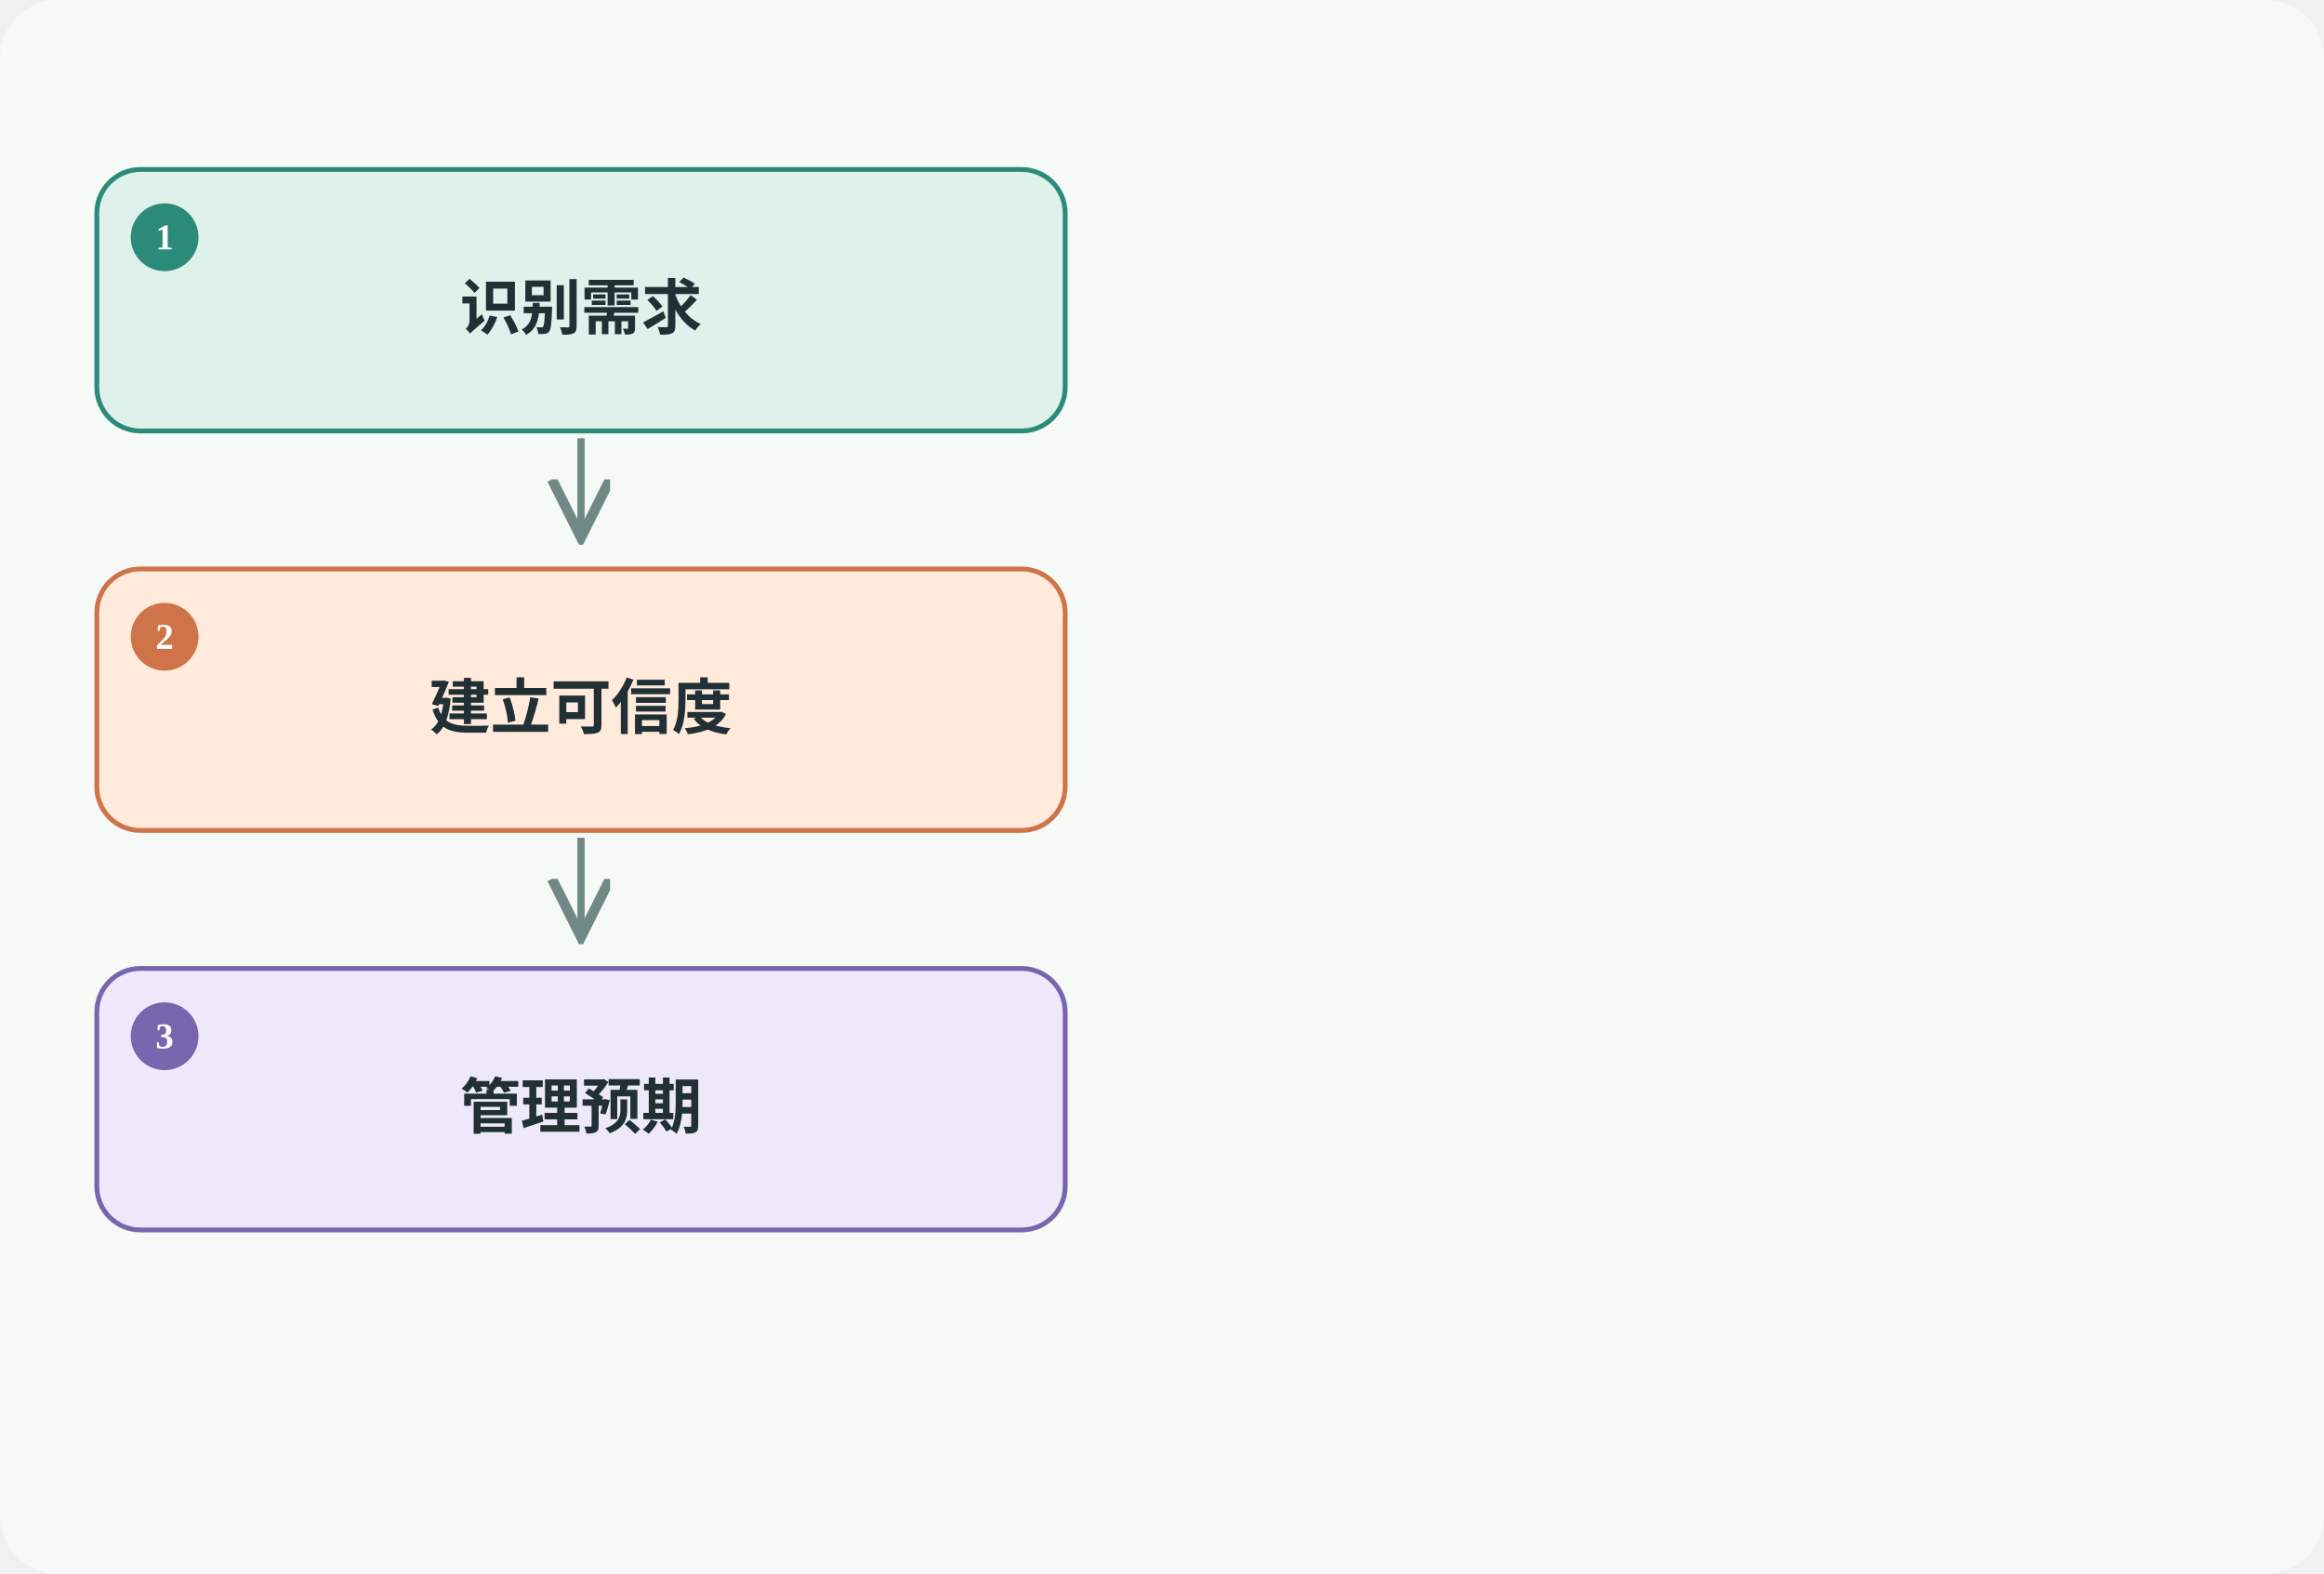
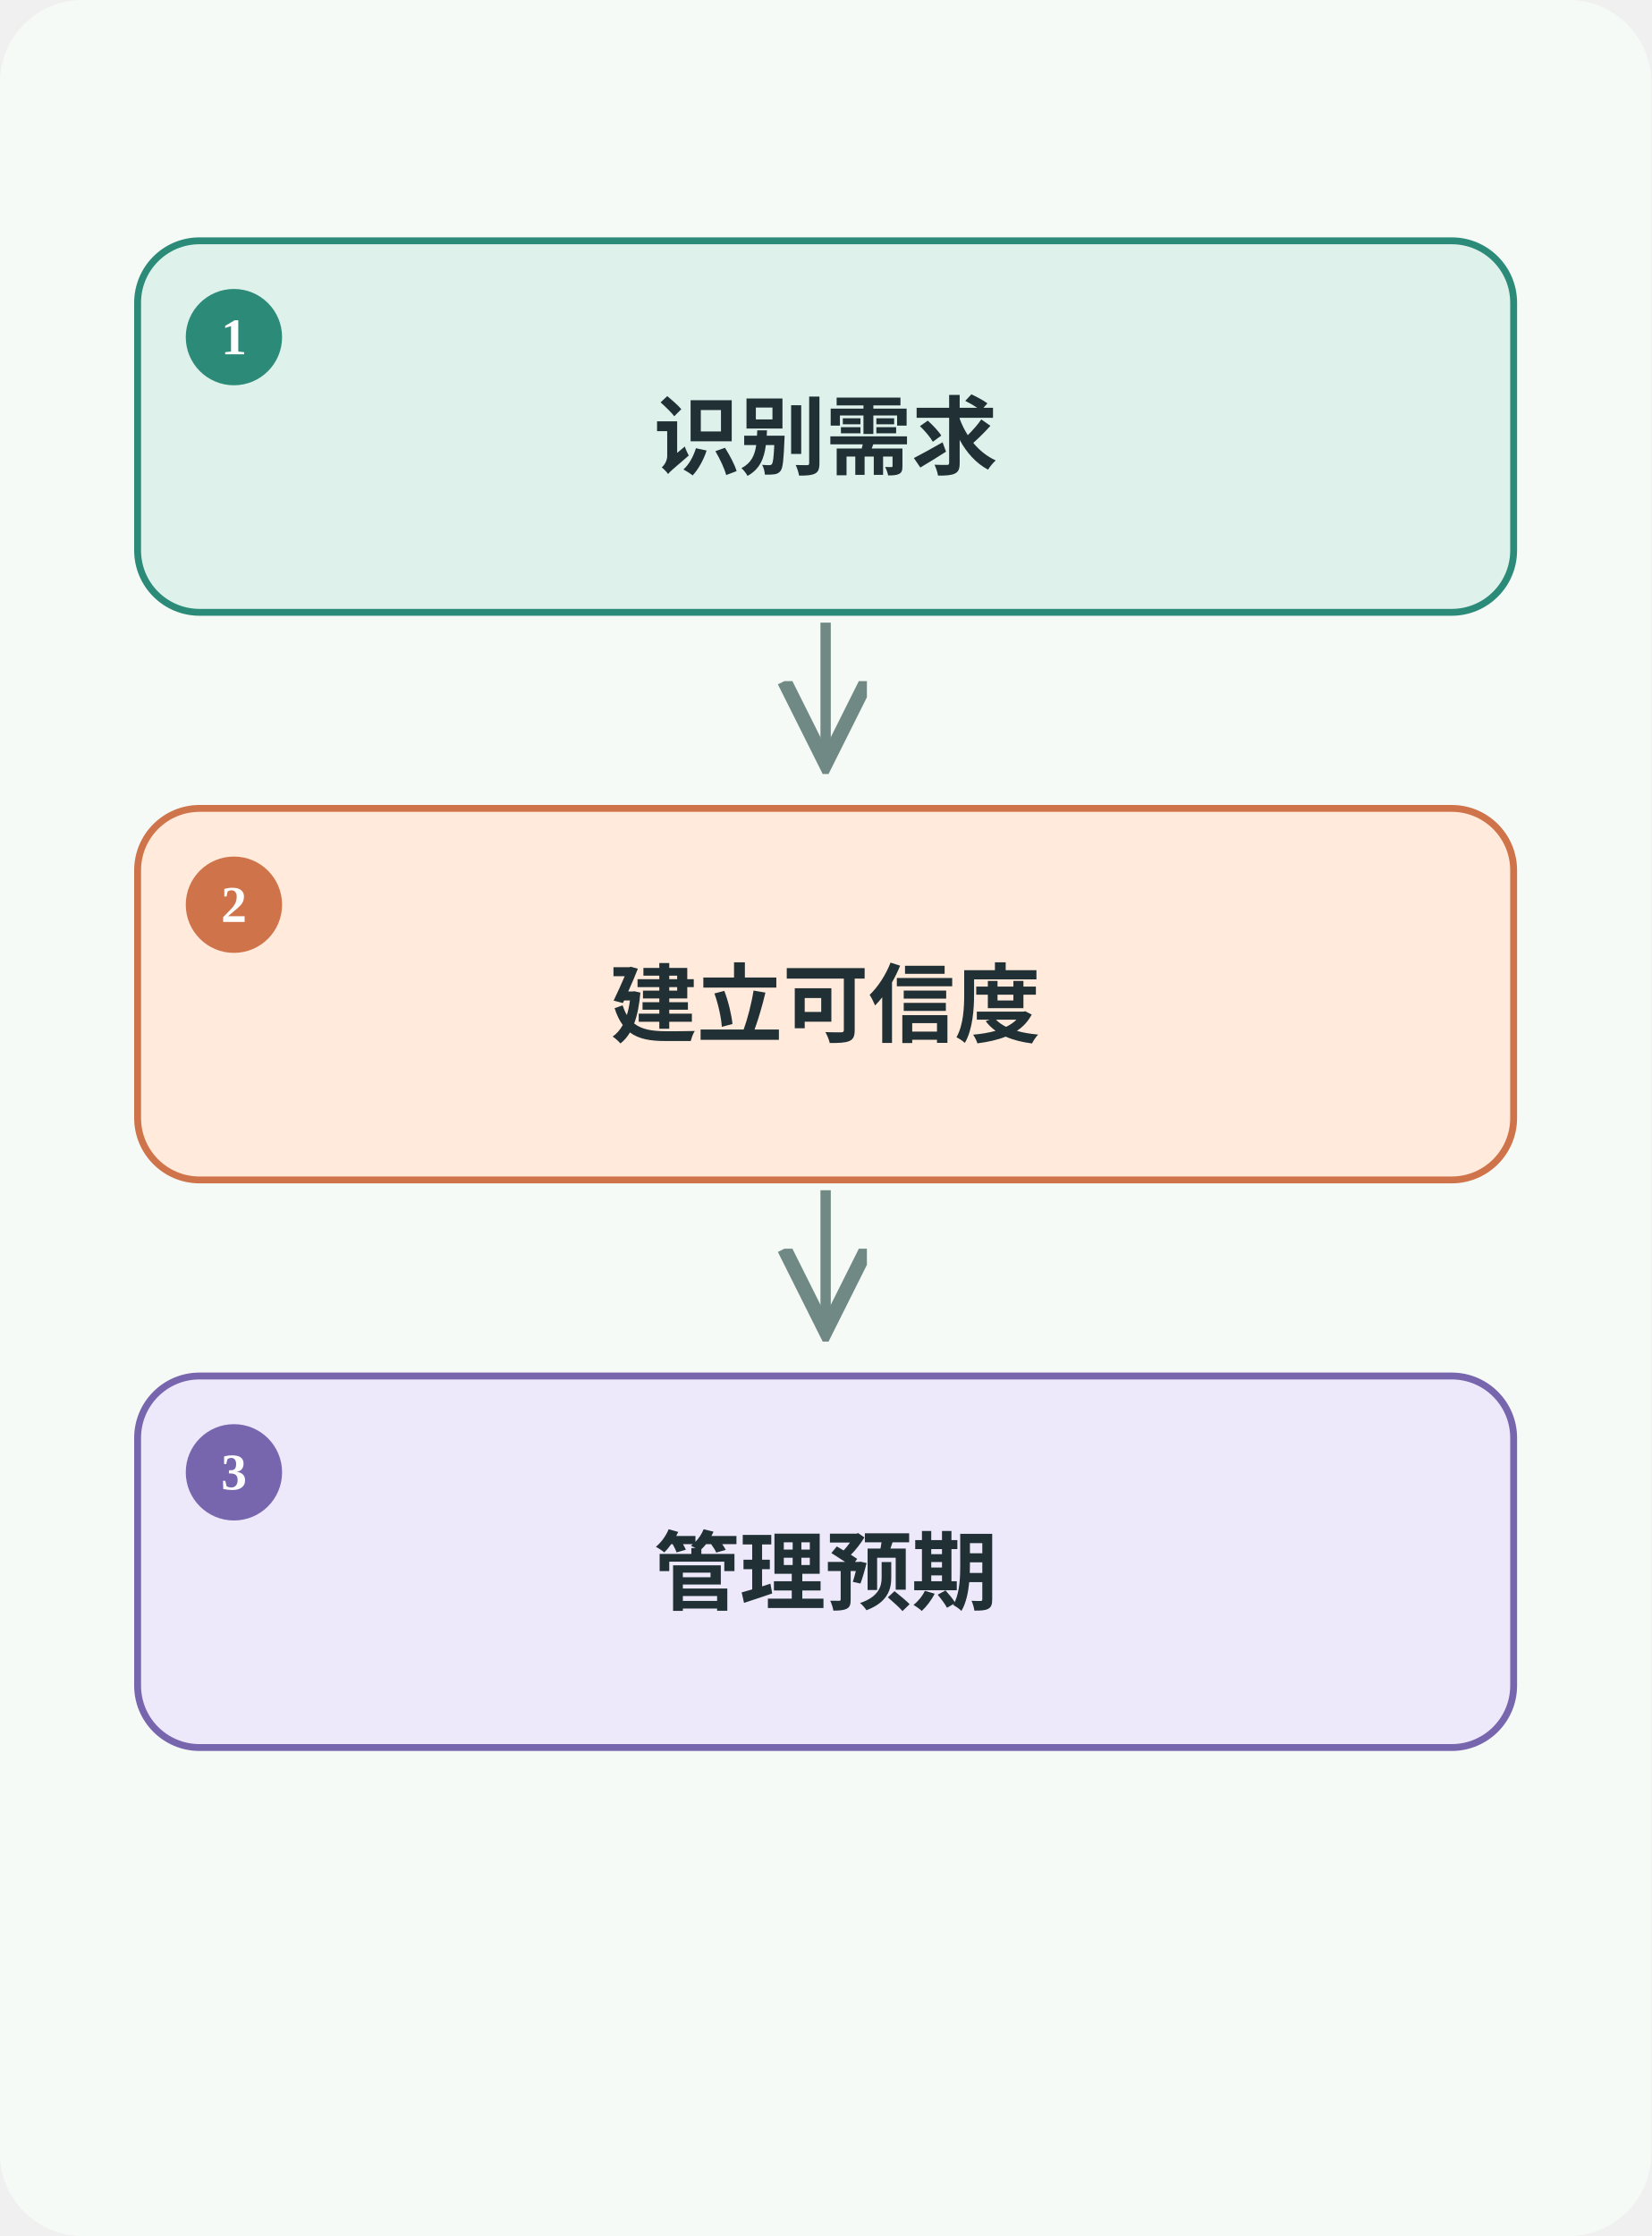
- <svg xmlns="http://www.w3.org/2000/svg" viewBox="0 0 960 650" role="img" aria-labelledby="title-client-expectation-flow-true desc-client-expectation-flow-true">
+ <svg xmlns="http://www.w3.org/2000/svg" viewBox="0 0 480 650" role="img" aria-labelledby="title-client-expectation-flow-true desc-client-expectation-flow-true">
  <defs>
    <marker id="arrow-client-expectation-flow" markerWidth="9" markerHeight="9" refX="7" refY="4" orient="auto">
      <path d="M0 0 L8 4 L0 8" fill="none" stroke="#718984" stroke-width="1.4" />
    </marker>
  </defs>
-   <rect width="960" height="650" rx="24" fill="#f5faf7" />
+   <rect width="480" height="650" rx="24" fill="#f5faf7" />
  <path d="M240 181 v 38" fill="none" stroke="#718984" stroke-width="3" marker-end="url(#arrow-client-expectation-flow)" />
  <path d="M240 346 v 38" fill="none" stroke="#718984" stroke-width="3" marker-end="url(#arrow-client-expectation-flow)" />
  <rect x="40" y="70" width="400" height="108" rx="18" fill="#dff1eb" stroke="#2c8b78" stroke-width="2" />
  <circle cx="68" cy="98" r="14" fill="#2c8b78" />
  <text x="68" y="103" font-size="15" text-anchor="middle" fill="#fff" font-weight="800">1</text>
  <text x="240" y="136" text-anchor="middle" font-size="25" font-weight="750" fill="#203035">
    <tspan x="240" dy="0">识别需求</tspan>
  </text>
  <rect x="40" y="235" width="400" height="108" rx="18" fill="#ffeadb" stroke="#cf744a" stroke-width="2" />
  <circle cx="68" cy="263" r="14" fill="#cf744a" />
  <text x="68" y="268" font-size="15" text-anchor="middle" fill="#fff" font-weight="800">2</text>
  <text x="240" y="301" text-anchor="middle" font-size="25" font-weight="750" fill="#203035">
    <tspan x="240" dy="0">建立可信度</tspan>
  </text>
  <rect x="40" y="400" width="400" height="108" rx="18" fill="#eee9fa" stroke="#7766ad" stroke-width="2" />
  <circle cx="68" cy="428" r="14" fill="#7766ad" />
  <text x="68" y="433" font-size="15" text-anchor="middle" fill="#fff" font-weight="800">3</text>
  <text x="240" y="466" text-anchor="middle" font-size="25" font-weight="750" fill="#203035">
    <tspan x="240" dy="0">管理预期</tspan>
  </text>
</svg>
